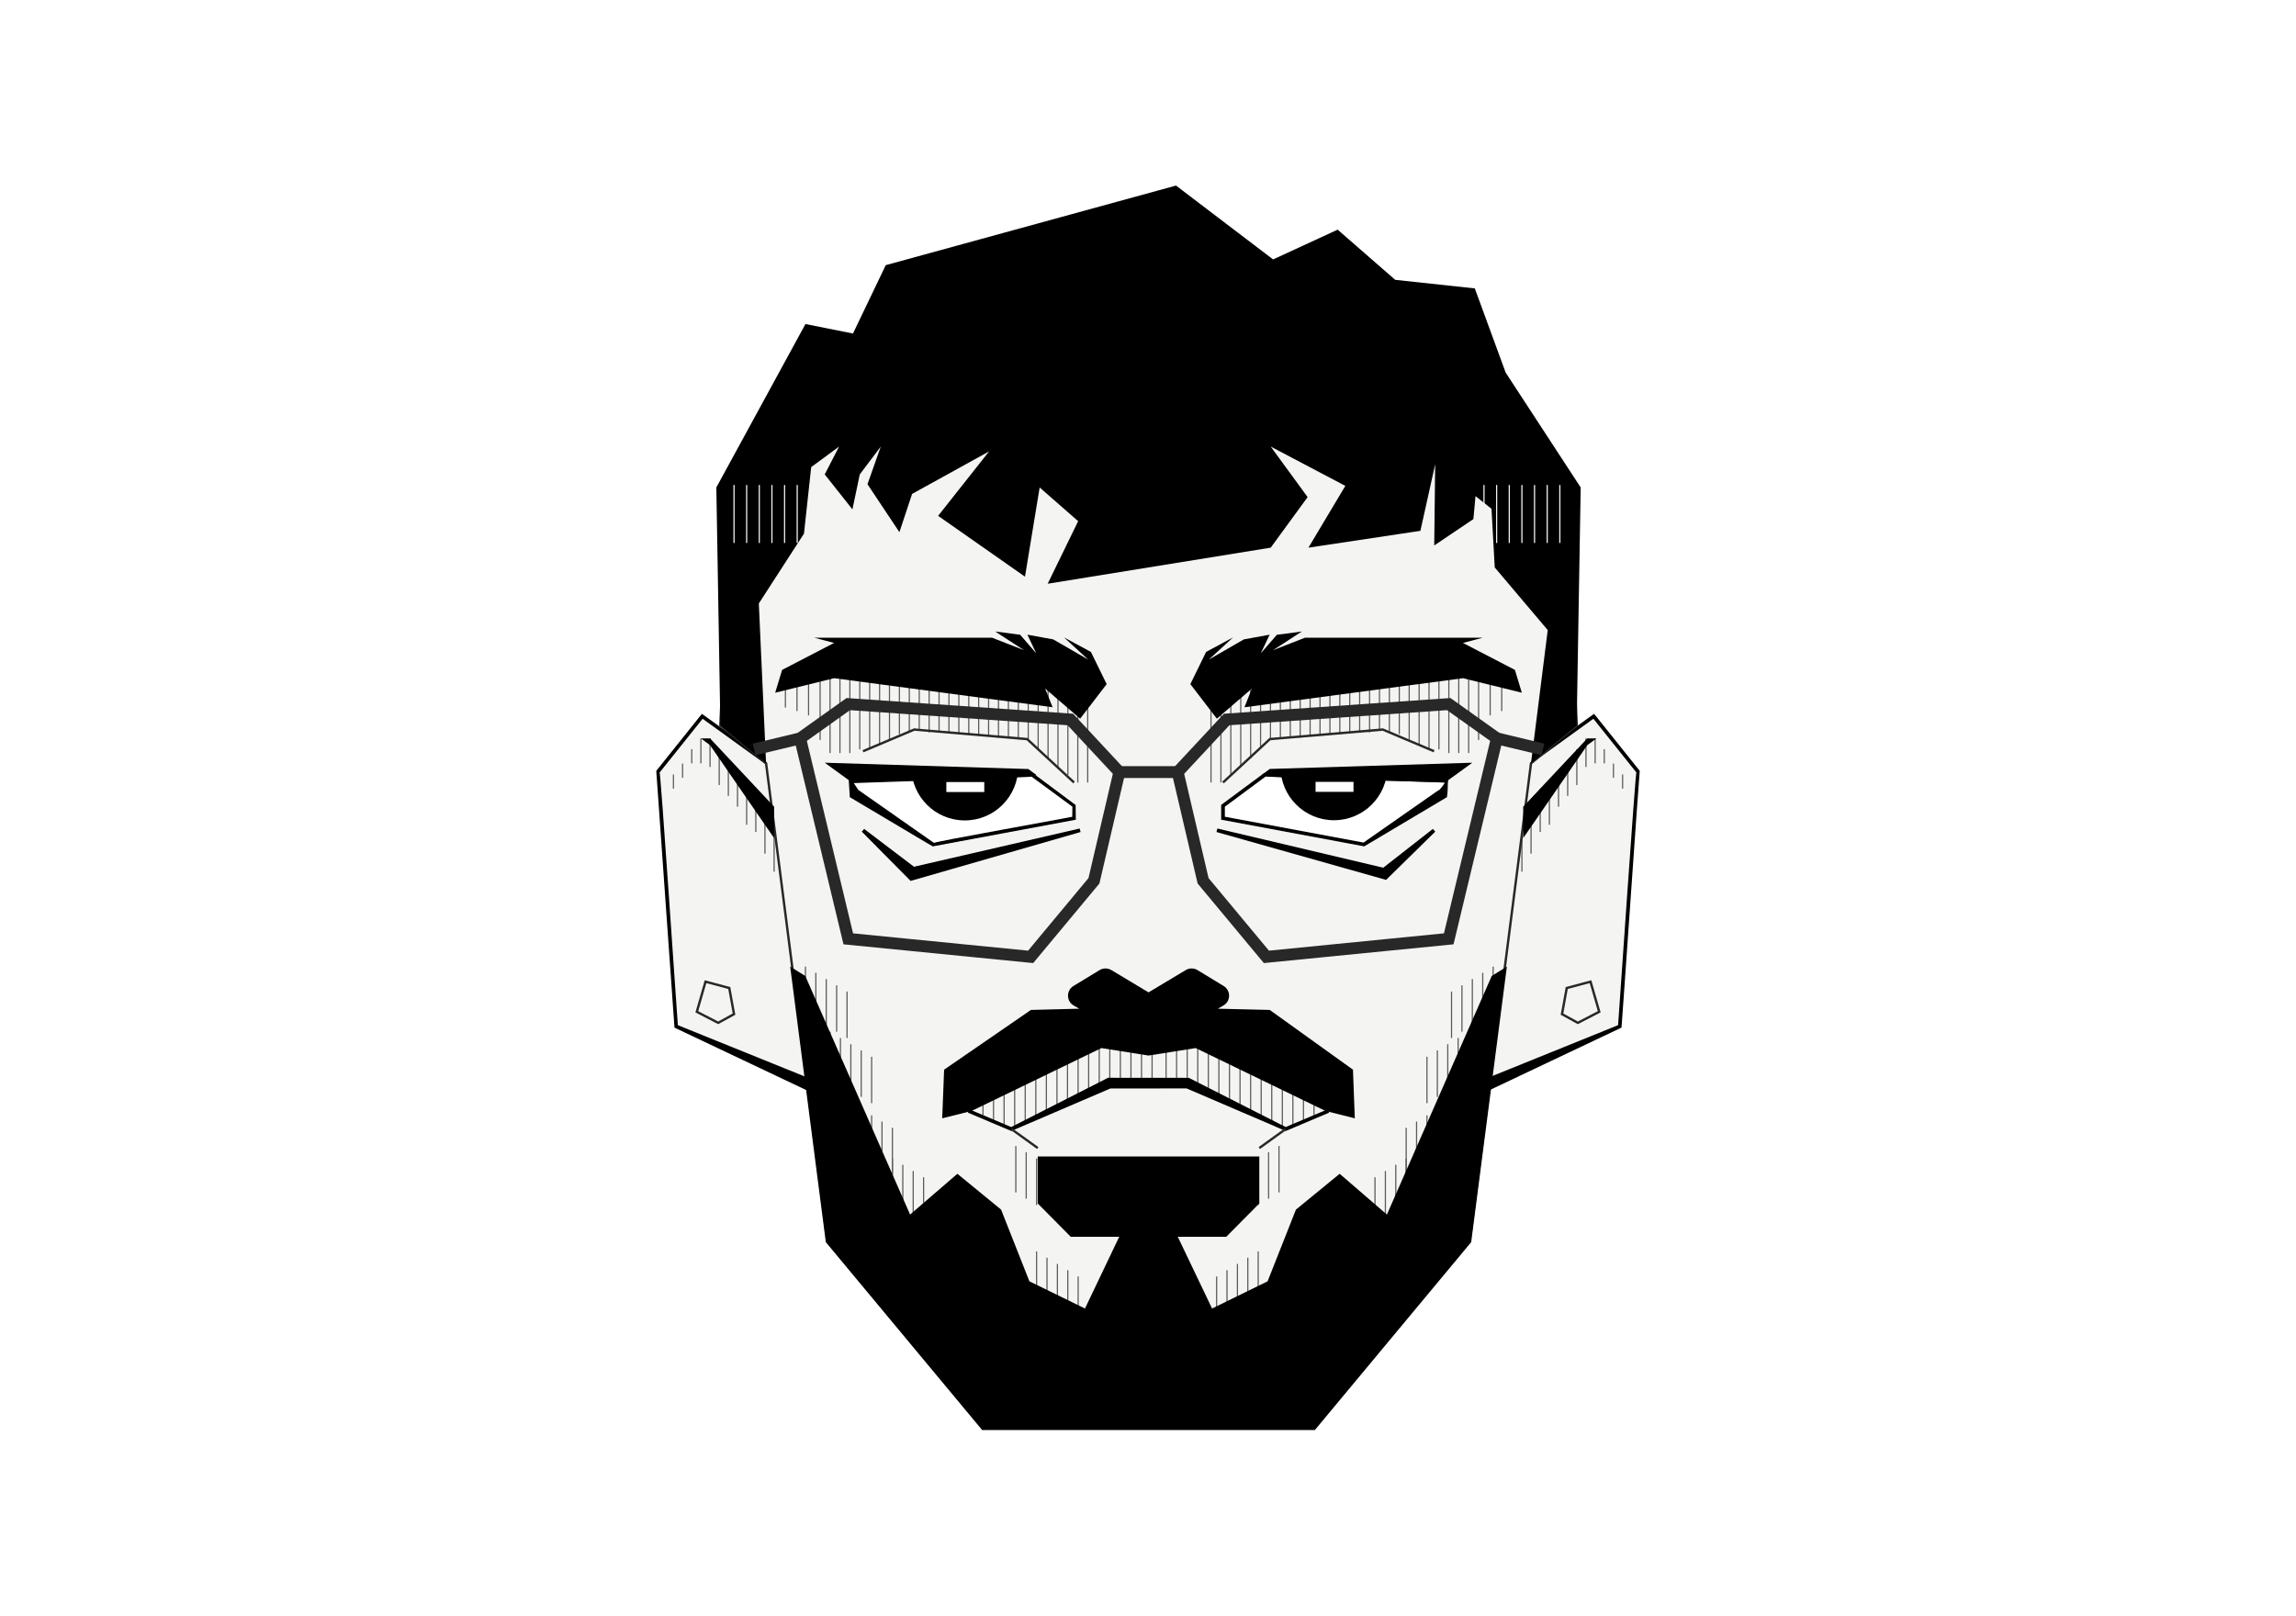
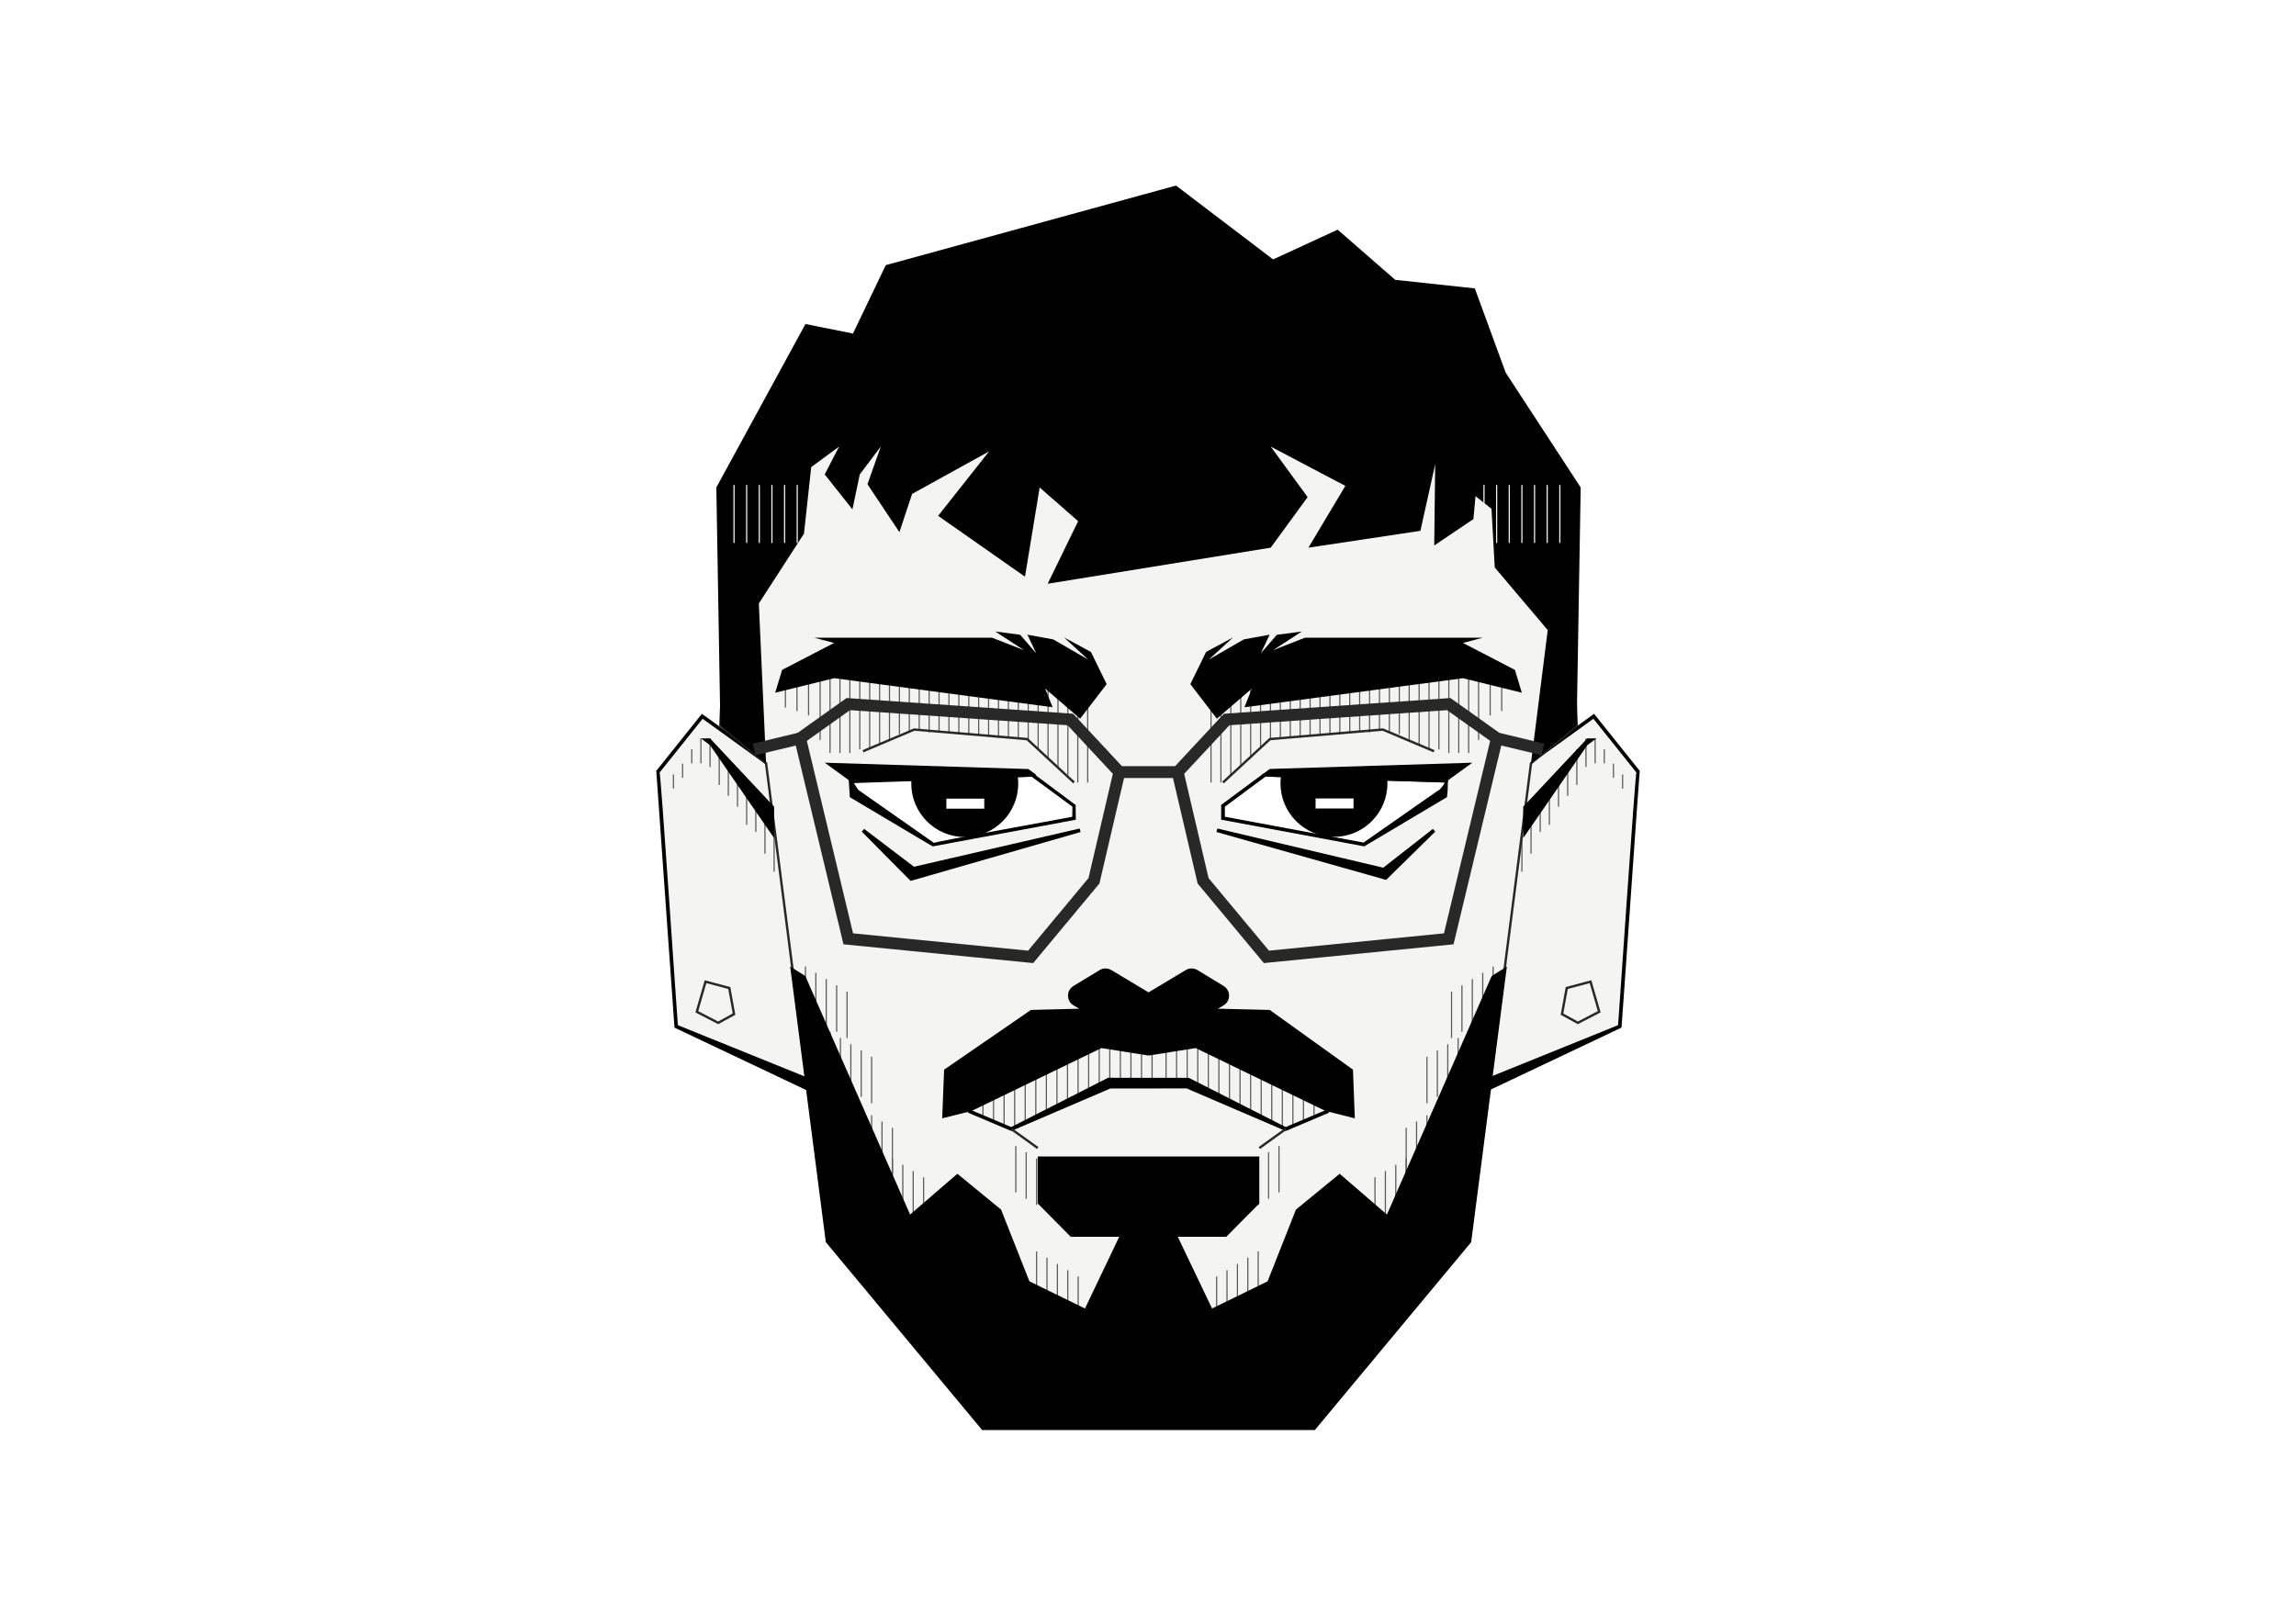
<svg xmlns="http://www.w3.org/2000/svg" id="Layer_1" data-name="Layer 1" viewBox="0 0 967.2 680.74">
  <defs>
    <style>
      .cls-1, .cls-2, .cls-3, .cls-4, .cls-5 {
        stroke-miterlimit: 10;
      }

      .cls-1, .cls-3, .cls-5 {
        stroke: #282828;
      }

      .cls-1, .cls-6 {
        fill: #f4f4f2;
      }

      .cls-2 {
        stroke: #f4f4f2;
      }

      .cls-2, .cls-3, .cls-4, .cls-5 {
        fill: none;
      }

      .cls-2, .cls-4 {
        stroke-width: .5px;
      }

      .cls-3 {
        stroke-width: 5px;
      }

      .cls-4 {
        stroke: #5c5a58;
      }
    </style>
  </defs>
-   <path id="Right_Eye" data-name="Right Eye" d="M584.46,323.09c0,12.43-10.08,22.52-22.52,22.52s-22.52-10.08-22.52-22.52,10.08-22.52,22.52-22.52,22.52,10.08,22.52,22.52ZM570.17,329.44h-15.98v4.21h15.98v-4.21Z" />
-   <path id="Left_Eye" data-name="Left Eye" d="M428.93,323.17c0,12.43-10.08,22.52-22.52,22.52s-22.52-10.08-22.52-22.52,10.08-22.52,22.52-22.52,22.52,10.08,22.52,22.52ZM414.63,329.52h-15.98v4.21h15.98v-4.21Z" />
+   <path id="Right_Eye" data-name="Right Eye" d="M584.46,330.09c0,12.43-10.08,22.52-22.52,22.52s-22.52-10.08-22.52-22.52,10.08-22.52,22.52-22.52,22.52,10.08,22.52,22.52ZM570.17,336.44h-15.98v4.21h15.98v-4.21Z" />
+   <path id="Left_Eye" data-name="Left Eye" d="M428.93,330.17c0,12.43-10.08,22.52-22.52,22.52s-22.52-10.08-22.52-22.52,10.08-22.52,22.52-22.52,22.52,10.08,22.52,22.52ZM414.63,336.52h-15.98v4.21h15.98v-4.21Z" />
  <g id="Me">
    <g>
      <g>
        <g>
          <polyline class="cls-6" points="323.25 321.61 295.84 301.82 277.24 325.06 284.86 432.5 341.64 457.41" />
          <path d="M322.8,322.22l-27.41-19.79,1.04-.14-18.59,23.24c.34-2.8,7.66,107.55,7.78,106.91l-.46-.64,57.5,23.26-2.06,4.7-56.05-26.57-.42-.2c-.07-.09-7.59-107.66-7.65-107.88l-.02-.3.18-.23,18.59-23.24.45-.56.59.42,27.41,19.79-.89,1.24h0Z" />
        </g>
        <polygon class="cls-1" points="297.21 413.64 293.54 426.32 302.54 430.98 309.21 427.31 307.21 416.31 297.21 413.64" />
        <g>
          <line class="cls-4" x1="283.69" y1="326.33" x2="283.69" y2="332.29" />
          <line class="cls-4" x1="287.54" y1="321.76" x2="287.54" y2="327.73" />
          <line class="cls-4" x1="291.4" y1="315.68" x2="291.4" y2="321.65" />
          <line class="cls-4" x1="295.26" y1="311.12" x2="295.26" y2="321.65" />
          <line class="cls-4" x1="299.11" y1="311.12" x2="299.11" y2="323.17" />
          <line class="cls-4" x1="302.97" y1="315.68" x2="302.97" y2="330.78" />
          <line class="cls-4" x1="306.82" y1="320.24" x2="306.82" y2="335.34" />
          <line class="cls-4" x1="310.68" y1="324.81" x2="310.68" y2="339.91" />
          <line class="cls-4" x1="314.53" y1="329.37" x2="314.53" y2="347.52" />
          <line class="cls-4" x1="318.39" y1="332.41" x2="318.39" y2="350.56" />
          <line class="cls-4" x1="322.24" y1="336.98" x2="322.24" y2="359.69" />
          <line class="cls-4" x1="326.1" y1="347.63" x2="326.1" y2="367.29" />
        </g>
      </g>
      <g>
        <g>
          <polyline class="cls-6" points="643.97 321.61 671.38 301.82 689.97 325.06 682.35 432.5 625.58 457.41" />
          <path d="M643.52,320.98l27.41-19.79.59-.42.45.56,18.59,23.24.18.23-.02.3c-.17.68-7.53,107.32-7.65,107.88l-.42.2-56.05,26.57-2.06-4.7,57.5-23.26-.46.64c.08.16,7.45-109.32,7.78-106.91l-18.59-23.24,1.04.14-27.41,19.79-.89-1.24h.01Z" />
        </g>
        <polygon class="cls-1" points="670.01 413.64 673.68 426.32 664.67 430.98 658 427.31 660 416.31 670.01 413.64" />
        <g>
          <line class="cls-4" x1="683.53" y1="326.33" x2="683.53" y2="332.29" />
          <line class="cls-4" x1="679.67" y1="321.76" x2="679.67" y2="327.73" />
          <line class="cls-4" x1="675.81" y1="315.68" x2="675.81" y2="321.65" />
          <line class="cls-4" x1="671.96" y1="311.12" x2="671.96" y2="321.65" />
          <line class="cls-4" x1="668.1" y1="311.12" x2="668.1" y2="323.17" />
          <line class="cls-4" x1="664.25" y1="315.68" x2="664.25" y2="330.78" />
          <line class="cls-4" x1="660.39" y1="320.24" x2="660.39" y2="335.34" />
          <line class="cls-4" x1="656.53" y1="324.81" x2="656.53" y2="339.91" />
          <line class="cls-4" x1="652.68" y1="329.37" x2="652.68" y2="347.52" />
          <line class="cls-4" x1="648.82" y1="332.41" x2="648.82" y2="350.56" />
          <line class="cls-4" x1="644.96" y1="336.98" x2="644.96" y2="359.69" />
          <line class="cls-4" x1="641.11" y1="347.63" x2="641.11" y2="367.29" />
        </g>
      </g>
      <g>
        <path class="cls-1" d="M607.9,163.81h-246.33l-53.72,41.6-4.39,100.27,19.25,15.93,25.24,196.62,96.29,75.64h79.18l96.29-75.64,25.24-196.62,19.25-15.93-4.39-100.27-51.89-41.6h-.02ZM452.53,344.76l-59.36,11.07-32.99-21.3-1.76-5.26,76.61-2.69,17.5,12.97v5.21h0ZM607.64,334.53l-32.99,21.3-59.37-11.07v-5.21l17.51-12.97,76.61,2.69-1.76,5.26Z" />
        <line class="cls-4" x1="330.86" y1="284.45" x2="330.86" y2="298.13" />
        <polyline points="322.71 321.61 319.66 254.28 338.68 224.85 341.72 196.82 353.47 188.16 347.42 199.9 359.09 214.62 362.18 199.9 371.03 188.16 365.43 204.02 378.88 224.23 384.22 208.11 416.66 190.2 395.19 217.35 431.78 242.98 437.96 205.4 454.18 219.6 441.34 245.96 535.29 230.76 550.84 209.46 535.29 188.16 566.73 204.73 551.18 230.76 598.35 223.67 604.58 195.6 604.17 229.84 620.67 218.72 621.57 209.05 628.3 214.39 629.67 239.1 651.99 265.49 644.93 321.61 664.18 305.66 665.87 205.39 634.27 157 621.27 121.52 587.74 117.91 563.49 96.77 536.3 109.31 495.4 78.19 373.13 111.72 359.32 140.54 339.3 136.54 301.76 205.39 303.46 305.66 322.71 321.61" />
        <g>
          <g>
            <line class="cls-4" x1="414.07" y1="452.41" x2="414.07" y2="469.94" />
            <line class="cls-4" x1="418.52" y1="452.41" x2="418.52" y2="472.58" />
            <line class="cls-4" x1="422.98" y1="452.41" x2="422.98" y2="474.46" />
            <line class="cls-4" x1="427.43" y1="452.41" x2="427.43" y2="475.73" />
            <line class="cls-4" x1="431.88" y1="452.41" x2="431.88" y2="473.13" />
            <line class="cls-4" x1="436.34" y1="452.41" x2="436.34" y2="471.42" />
            <line class="cls-4" x1="440.79" y1="452.41" x2="440.79" y2="468.82" />
            <line class="cls-4" x1="445.25" y1="449.78" x2="445.25" y2="467.38" />
            <line class="cls-4" x1="449.69" y1="445.26" x2="449.69" y2="465.51" />
            <line class="cls-4" x1="454.15" y1="444.51" x2="454.15" y2="461.18" />
            <line class="cls-4" x1="458.6" y1="442.62" x2="458.6" y2="461.18" />
            <line class="cls-4" x1="463.06" y1="441.61" x2="463.06" y2="457.21" />
            <line class="cls-4" x1="467.51" y1="440.98" x2="467.51" y2="457.21" />
            <line class="cls-4" x1="471.96" y1="437.36" x2="471.96" y2="457.21" />
            <line class="cls-4" x1="476.42" y1="442.62" x2="476.42" y2="457.21" />
            <line class="cls-4" x1="480.87" y1="442.62" x2="480.87" y2="457.21" />
            <line class="cls-4" x1="485.32" y1="444.51" x2="485.32" y2="457.21" />
          </g>
          <g>
            <line class="cls-4" x1="553.54" y1="452.41" x2="553.54" y2="469.94" />
            <line class="cls-4" x1="549.09" y1="452.41" x2="549.09" y2="472.58" />
            <line class="cls-4" x1="544.64" y1="452.41" x2="544.64" y2="474.46" />
            <line class="cls-4" x1="540.19" y1="452.41" x2="540.19" y2="475.73" />
            <line class="cls-4" x1="535.73" y1="452.41" x2="535.73" y2="473.13" />
            <line class="cls-4" x1="531.28" y1="452.41" x2="531.28" y2="471.42" />
            <line class="cls-4" x1="526.83" y1="452.41" x2="526.83" y2="468.82" />
            <line class="cls-4" x1="522.37" y1="449.78" x2="522.37" y2="467.38" />
            <line class="cls-4" x1="517.92" y1="445.26" x2="517.92" y2="465.51" />
            <line class="cls-4" x1="513.46" y1="444.51" x2="513.46" y2="461.18" />
            <line class="cls-4" x1="509.02" y1="442.62" x2="509.02" y2="461.18" />
            <line class="cls-4" x1="504.56" y1="441.61" x2="504.56" y2="457.21" />
            <line class="cls-4" x1="500.11" y1="440.98" x2="500.11" y2="457.21" />
            <line class="cls-4" x1="495.65" y1="437.36" x2="495.65" y2="457.21" />
            <line class="cls-4" x1="491.21" y1="442.62" x2="491.21" y2="457.21" />
          </g>
        </g>
        <path d="M559.91,468.81l-18.02,7.63-.3.12c-.06-.13-42.07-18.02-42.22-18.16l.94.21-33.01.03.95-.22-41.91,17.99-.32.14-.3-.12-18.02-7.63.59-1.4,18.02,7.63h-.62l40.64-20.68.41-.22h.54l33.01.03h.53l.41.21,40.66,20.66h-.62l18.02-7.64.59,1.4h.02v.02Z" />
        <g>
          <g>
            <g>
              <line class="cls-4" x1="339.3" y1="407.26" x2="339.3" y2="426.82" />
              <line class="cls-4" x1="343.68" y1="409.9" x2="343.68" y2="429.46" />
              <line class="cls-4" x1="348.06" y1="412.53" x2="348.06" y2="432.09" />
              <line class="cls-4" x1="352.44" y1="415.16" x2="352.44" y2="434.72" />
              <line class="cls-4" x1="356.82" y1="417.8" x2="356.82" y2="437.36" />
            </g>
            <g>
              <line class="cls-4" x1="349.66" y1="434.72" x2="349.66" y2="454.28" />
              <line class="cls-4" x1="354.04" y1="437.36" x2="354.04" y2="456.92" />
              <line class="cls-4" x1="358.42" y1="439.99" x2="358.42" y2="459.55" />
              <line class="cls-4" x1="362.79" y1="442.62" x2="362.79" y2="462.18" />
              <line class="cls-4" x1="367.18" y1="445.26" x2="367.18" y2="464.82" />
            </g>
            <g>
              <line class="cls-4" x1="358.42" y1="464.68" x2="358.42" y2="484.24" />
              <line class="cls-4" x1="362.79" y1="467.31" x2="362.79" y2="486.87" />
              <line class="cls-4" x1="367.18" y1="469.94" x2="367.18" y2="489.51" />
              <line class="cls-4" x1="371.55" y1="472.58" x2="371.55" y2="492.14" />
              <line class="cls-4" x1="375.93" y1="475.21" x2="375.93" y2="494.78" />
            </g>
            <g>
              <line class="cls-4" x1="371.55" y1="485.51" x2="371.55" y2="505.07" />
              <line class="cls-4" x1="375.93" y1="488.15" x2="375.93" y2="507.71" />
              <line class="cls-4" x1="380.31" y1="490.78" x2="380.31" y2="510.34" />
              <line class="cls-4" x1="384.69" y1="493.41" x2="384.69" y2="512.98" />
              <line class="cls-4" x1="389.07" y1="496.05" x2="389.07" y2="515.61" />
            </g>
          </g>
          <g>
            <g>
              <line class="cls-4" x1="628.99" y1="407.26" x2="628.99" y2="426.82" />
              <line class="cls-4" x1="624.61" y1="409.9" x2="624.61" y2="429.46" />
              <line class="cls-4" x1="620.23" y1="412.53" x2="620.23" y2="432.09" />
              <line class="cls-4" x1="615.85" y1="415.16" x2="615.85" y2="434.72" />
              <line class="cls-4" x1="611.47" y1="417.8" x2="611.47" y2="437.36" />
            </g>
            <g>
              <line class="cls-4" x1="618.63" y1="434.72" x2="618.63" y2="454.28" />
              <line class="cls-4" x1="614.25" y1="437.36" x2="614.25" y2="456.92" />
              <line class="cls-4" x1="609.88" y1="439.99" x2="609.88" y2="459.55" />
              <line class="cls-4" x1="605.49" y1="442.62" x2="605.49" y2="462.18" />
              <line class="cls-4" x1="601.11" y1="445.26" x2="601.11" y2="464.82" />
            </g>
            <g>
              <line class="cls-4" x1="609.88" y1="464.68" x2="609.88" y2="484.24" />
              <line class="cls-4" x1="605.49" y1="467.31" x2="605.49" y2="486.87" />
              <line class="cls-4" x1="601.11" y1="469.94" x2="601.11" y2="489.51" />
              <line class="cls-4" x1="596.74" y1="472.58" x2="596.74" y2="492.14" />
              <line class="cls-4" x1="592.36" y1="475.21" x2="592.36" y2="494.78" />
            </g>
            <g>
              <line class="cls-4" x1="596.74" y1="485.51" x2="596.74" y2="505.07" />
              <line class="cls-4" x1="592.36" y1="488.15" x2="592.36" y2="507.71" />
              <line class="cls-4" x1="587.98" y1="490.78" x2="587.98" y2="510.34" />
              <line class="cls-4" x1="583.6" y1="493.41" x2="583.6" y2="512.98" />
              <line class="cls-4" x1="579.22" y1="496.05" x2="579.22" y2="515.61" />
            </g>
          </g>
          <g>
            <line class="cls-4" x1="427.92" y1="482.88" x2="427.92" y2="502.44" />
            <line class="cls-4" x1="432.29" y1="485.51" x2="432.29" y2="505.07" />
            <line class="cls-4" x1="436.67" y1="488.15" x2="436.67" y2="507.71" />
            <line class="cls-4" x1="441.05" y1="490.78" x2="441.05" y2="510.34" />
            <line class="cls-4" x1="445.43" y1="493.41" x2="445.43" y2="512.98" />
          </g>
          <g>
            <line class="cls-4" x1="436.67" y1="527.3" x2="436.67" y2="546.86" />
            <line class="cls-4" x1="441.05" y1="529.94" x2="441.05" y2="549.5" />
            <line class="cls-4" x1="445.43" y1="532.57" x2="445.43" y2="552.13" />
            <line class="cls-4" x1="449.81" y1="535.2" x2="449.81" y2="554.76" />
            <line class="cls-4" x1="454.18" y1="537.84" x2="454.18" y2="557.4" />
          </g>
          <g>
            <line class="cls-4" x1="538.78" y1="482.88" x2="538.78" y2="502.44" />
            <line class="cls-4" x1="534.4" y1="485.51" x2="534.4" y2="505.07" />
            <line class="cls-4" x1="530.02" y1="488.15" x2="530.02" y2="507.71" />
            <line class="cls-4" x1="525.65" y1="490.78" x2="525.65" y2="510.34" />
            <line class="cls-4" x1="521.27" y1="493.41" x2="521.27" y2="512.98" />
          </g>
          <g>
            <line class="cls-4" x1="530.02" y1="527.3" x2="530.02" y2="546.86" />
            <line class="cls-4" x1="525.65" y1="529.94" x2="525.65" y2="549.5" />
            <line class="cls-4" x1="521.27" y1="532.57" x2="521.27" y2="552.13" />
            <line class="cls-4" x1="516.88" y1="535.2" x2="516.88" y2="554.76" />
            <line class="cls-4" x1="512.51" y1="537.84" x2="512.51" y2="557.4" />
          </g>
        </g>
        <polygon points="634.78 407.26 619.74 523.39 553.89 602.55 413.73 602.55 347.88 523.39 332.86 407.26 339.24 411.24 383.38 511.76 403.3 494.58 421.71 509.67 433.64 539.89 457.05 551.35 471.47 521.14 451.07 521.14 437.15 507.08 437.15 487.28 483.82 487.28 530.49 487.28 530.49 507.08 516.55 521.14 496.15 521.14 510.59 551.35 533.98 539.89 545.92 509.67 564.34 494.58 584.24 511.76 628.39 411.24 634.78 407.26" />
        <g>
          <g>
            <line class="cls-4" x1="345.48" y1="284.45" x2="345.48" y2="311.8" />
            <line class="cls-4" x1="349.66" y1="284.45" x2="349.66" y2="317.3" />
            <line class="cls-4" x1="353.83" y1="284.45" x2="353.83" y2="317.3" />
            <line class="cls-4" x1="358.01" y1="284.45" x2="358.01" y2="317.3" />
            <line class="cls-4" x1="362.18" y1="284.45" x2="362.18" y2="315.77" />
            <line class="cls-4" x1="366.35" y1="284.45" x2="366.35" y2="315.31" />
            <line class="cls-4" x1="370.53" y1="284.45" x2="370.53" y2="313.98" />
            <line class="cls-4" x1="374.7" y1="284.45" x2="374.7" y2="311.8" />
            <line class="cls-4" x1="378.88" y1="284.45" x2="378.88" y2="309.34" />
            <line class="cls-4" x1="383.05" y1="284.45" x2="383.05" y2="308.63" />
            <line class="cls-4" x1="387.23" y1="284.45" x2="387.23" y2="307.83" />
            <line class="cls-4" x1="391.4" y1="284.45" x2="391.4" y2="308.63" />
            <line class="cls-4" x1="395.58" y1="284.45" x2="395.58" y2="308.63" />
            <line class="cls-4" x1="399.75" y1="284.45" x2="399.75" y2="308.63" />
            <line class="cls-4" x1="403.92" y1="284.45" x2="403.92" y2="309.34" />
            <line class="cls-4" x1="408.1" y1="284.45" x2="408.1" y2="309.34" />
            <line class="cls-4" x1="412.27" y1="284.45" x2="412.27" y2="310.04" />
            <line class="cls-4" x1="416.45" y1="284.45" x2="416.45" y2="310.04" />
            <line class="cls-4" x1="420.62" y1="284.45" x2="420.62" y2="310.83" />
            <line class="cls-4" x1="424.8" y1="284.45" x2="424.8" y2="310.83" />
            <line class="cls-4" x1="428.97" y1="284.45" x2="428.97" y2="310.83" />
            <line class="cls-4" x1="433.15" y1="284.45" x2="433.15" y2="311.42" />
            <line class="cls-4" x1="437.33" y1="284.45" x2="437.33" y2="315.31" />
            <line class="cls-4" x1="441.5" y1="284.45" x2="441.5" y2="319.58" />
            <line class="cls-4" x1="445.68" y1="284.45" x2="445.68" y2="323.17" />
            <line class="cls-4" x1="449.85" y1="284.45" x2="449.85" y2="326.58" />
            <line class="cls-4" x1="454.03" y1="284.45" x2="454.03" y2="329.71" />
            <line class="cls-4" x1="458.2" y1="284.45" x2="458.2" y2="329.71" />
            <line class="cls-4" x1="340.61" y1="284.45" x2="340.61" y2="301.44" />
            <line class="cls-4" x1="335.74" y1="284.45" x2="335.74" y2="299.6" />
          </g>
          <g>
            <line class="cls-4" x1="622.86" y1="284.45" x2="622.86" y2="311.8" />
            <line class="cls-4" x1="618.68" y1="284.45" x2="618.68" y2="317.3" />
            <line class="cls-4" x1="614.51" y1="284.45" x2="614.51" y2="317.3" />
            <line class="cls-4" x1="610.33" y1="284.45" x2="610.33" y2="317.3" />
            <line class="cls-4" x1="606.16" y1="284.45" x2="606.16" y2="315.77" />
            <line class="cls-4" x1="601.98" y1="284.45" x2="601.98" y2="315.31" />
            <line class="cls-4" x1="597.81" y1="284.45" x2="597.81" y2="313.98" />
            <line class="cls-4" x1="593.63" y1="284.45" x2="593.63" y2="311.8" />
            <line class="cls-4" x1="589.46" y1="284.45" x2="589.46" y2="309.34" />
            <line class="cls-4" x1="585.28" y1="284.45" x2="585.28" y2="308.63" />
            <line class="cls-4" x1="581.11" y1="284.45" x2="581.11" y2="307.83" />
            <line class="cls-4" x1="576.94" y1="284.45" x2="576.94" y2="308.63" />
            <line class="cls-4" x1="572.76" y1="284.45" x2="572.76" y2="308.63" />
            <line class="cls-4" x1="568.59" y1="284.45" x2="568.59" y2="308.63" />
            <line class="cls-4" x1="564.41" y1="284.45" x2="564.41" y2="309.34" />
            <line class="cls-4" x1="560.24" y1="284.45" x2="560.24" y2="309.34" />
            <line class="cls-4" x1="556.06" y1="284.45" x2="556.06" y2="310.04" />
            <line class="cls-4" x1="551.89" y1="284.45" x2="551.89" y2="310.04" />
            <line class="cls-4" x1="547.71" y1="284.45" x2="547.71" y2="310.83" />
            <line class="cls-4" x1="543.54" y1="284.45" x2="543.54" y2="310.83" />
            <line class="cls-4" x1="539.37" y1="284.45" x2="539.37" y2="310.83" />
            <line class="cls-4" x1="535.19" y1="284.45" x2="535.19" y2="311.42" />
            <line class="cls-4" x1="531.02" y1="284.45" x2="531.02" y2="315.31" />
            <line class="cls-4" x1="526.84" y1="284.45" x2="526.84" y2="319.58" />
            <line class="cls-4" x1="522.67" y1="284.45" x2="522.67" y2="323.17" />
            <line class="cls-4" x1="518.49" y1="284.45" x2="518.49" y2="326.58" />
            <line class="cls-4" x1="514.32" y1="284.45" x2="514.32" y2="329.71" />
            <line class="cls-4" x1="510.14" y1="284.45" x2="510.14" y2="329.71" />
            <line class="cls-4" x1="627.74" y1="284.45" x2="627.74" y2="301.44" />
            <line class="cls-4" x1="632.61" y1="284.45" x2="632.61" y2="299.6" />
          </g>
          <polygon points="436.67 326.61 358.33 329.27 358.31 329.27 347.42 321.37 433.2 324.04 436.67 326.61" />
          <path d="M609.93,328.83c-.06,2.16,0,4.74-.4,7.06l-.8.47-33.77,20.09-.27.16-.28-.05-59.37-11.07-.62-.12v-6.23l.31-.22,17.51-12.97c25.77.41,51.93,1.96,77.69,2.87h.02-.02ZM608.69,329.7c-24.62-.86-52.88-1.2-75.54-2.51l-17.51,12.97.31-.61v5.21l-.62-.75,59.37,11.07-.55.11,32.22-22.51-.89,1.15c1.05-1.26,2.32-2.51,3.22-4.13h0Z" />
          <polyline class="cls-5" points="515.19 329.71 534.95 311.42 582.51 307.4 604.11 316.54" />
          <polygon points="512.83 349.1 583.83 365.88 581.72 366.38 603.6 349.27 604.61 350.41 584.78 369.88 583.92 370.74 582.66 370.39 512.44 350.57 512.83 349.1 512.83 349.1" />
          <polygon points="620.22 321.37 609.33 329.27 609.31 329.27 531.43 326.58 534.9 324 620.22 321.37" />
          <polygon points="501.44 288.26 512.61 302.82 527.36 290.13 524.23 298 616.27 285.76 641.08 291.88 638.16 282.26 616.27 270.9 624.61 268.71 549.7 268.71 536.3 273.95 548.4 266.08 537.89 267.47 531.12 275.26 534.84 267.43 523.98 269.41 509.21 277.93 519.44 268.57 508.08 274.69 501.44 288.26" />
          <path d="M453.11,339.2c.06,2.05.08,4.13.08,6.19l-.62.12c-.39.03-59.31,11.09-59.64,11.12-.67-.3-33.5-19.95-34.07-20.22l-.87-.51-.04-.66-.36-5.73-.06-.97.76-.02c.39.02,76.54-2.71,76.88-2.7l.22.16,17.73,13.24h0v-.02ZM451.76,339.89l-17.27-12.7c2.53.36-76.71,2.72-76.14,2.84l.7-1,3.17,4.79-.91-1.17,32.18,22.55c-2.87-.03,59.48-11.13,58.81-11.18l-.62.75c0-1.63.03-3.24.08-4.87h0Z" />
          <polyline class="cls-5" points="452.44 329.71 432.69 311.42 385.12 307.4 363.53 316.54" />
          <polygon points="455.2 350.57 385.07 370.76 383.6 371.18 382.6 370.17 363.03 350.41 364.03 349.27 386.18 366.09 383.71 365.51 454.81 349.1 455.2 350.57 455.2 350.57" />
          <polygon points="466.19 288.26 455.02 302.82 440.28 290.13 443.41 298 351.37 285.76 326.55 291.88 329.47 282.26 351.37 270.9 343.03 268.71 417.94 268.71 431.34 273.95 419.24 266.08 429.75 267.47 436.51 275.26 432.8 267.43 443.66 269.41 458.43 277.93 448.2 268.57 459.55 274.69 466.19 288.26" />
        </g>
        <g>
          <g>
            <polygon class="cls-3" points="496.1 325.32 506.81 371.13 533.48 403.18 610.29 395.58 630.57 311.12 610.29 296.67 516.74 303.16 496.1 325.32" />
            <line class="cls-3" x1="630.57" y1="311.12" x2="649.96" y2="315.77" />
          </g>
          <g>
            <polygon class="cls-3" points="471.53 325.32 460.83 371.13 434.16 403.18 357.34 395.58 337.06 311.12 357.34 296.67 450.9 303.16 471.53 325.32" />
            <line class="cls-3" x1="337.06" y1="311.12" x2="317.67" y2="315.77" />
          </g>
          <line class="cls-3" x1="471.53" y1="325.32" x2="496.1" y2="325.32" />
        </g>
        <g>
          <path d="M570.73,471.21l-12.36-3.1-54.68-26.5-19.87,3.15-19.85-3.15-54.7,26.5-12.36,3.1.8-20.5,36.57-25.17,20.36-.52-2.32-1.33c-3.16-1.81-3.23-6.35-.12-8.24l11-6.69c1.52-.92,3.42-.93,4.95-.02l15.67,9.4,15.69-9.4c1.53-.91,3.43-.9,4.95.02l11,6.69c3.11,1.89,3.05,6.43-.12,8.24l-2.32,1.33,21.86.52,35.06,25.17.78,20.5h0Z" />
          <line class="cls-5" x1="426.04" y1="475.73" x2="437.15" y2="483.73" />
          <line class="cls-5" x1="541.6" y1="475.73" x2="530.49" y2="483.73" />
        </g>
      </g>
    </g>
    <g>
      <line class="cls-2" x1="309.21" y1="204.35" x2="309.21" y2="228.78" />
      <line class="cls-2" x1="314.53" y1="204.35" x2="314.53" y2="228.78" />
      <line class="cls-2" x1="319.85" y1="204.35" x2="319.85" y2="228.78" />
      <line class="cls-2" x1="325.18" y1="204.35" x2="325.18" y2="228.78" />
      <line class="cls-2" x1="330.51" y1="204.35" x2="330.51" y2="228.78" />
      <line class="cls-2" x1="335.83" y1="204.35" x2="335.83" y2="228.78" />
      <line class="cls-2" x1="341.16" y1="204.35" x2="341.16" y2="228.78" />
    </g>
    <g>
      <line class="cls-2" x1="625.14" y1="204.35" x2="625.14" y2="228.78" />
      <line class="cls-2" x1="630.47" y1="204.35" x2="630.47" y2="228.78" />
      <line class="cls-2" x1="635.79" y1="204.35" x2="635.79" y2="228.78" />
      <line class="cls-2" x1="641.11" y1="204.35" x2="641.11" y2="228.78" />
      <line class="cls-2" x1="646.43" y1="204.35" x2="646.43" y2="228.78" />
      <line class="cls-2" x1="651.76" y1="204.35" x2="651.76" y2="228.78" />
      <line class="cls-2" x1="657.09" y1="204.35" x2="657.09" y2="228.78" />
    </g>
    <polygon points="295.26 311.12 299.11 311.12 326.1 339.91 326.1 353.13 299.11 313.98 295.26 311.12" />
    <polygon points="672.51 311.12 668.66 311.12 641.66 339.91 641.66 353.13 668.66 313.98 672.51 311.12" />
  </g>
</svg>
